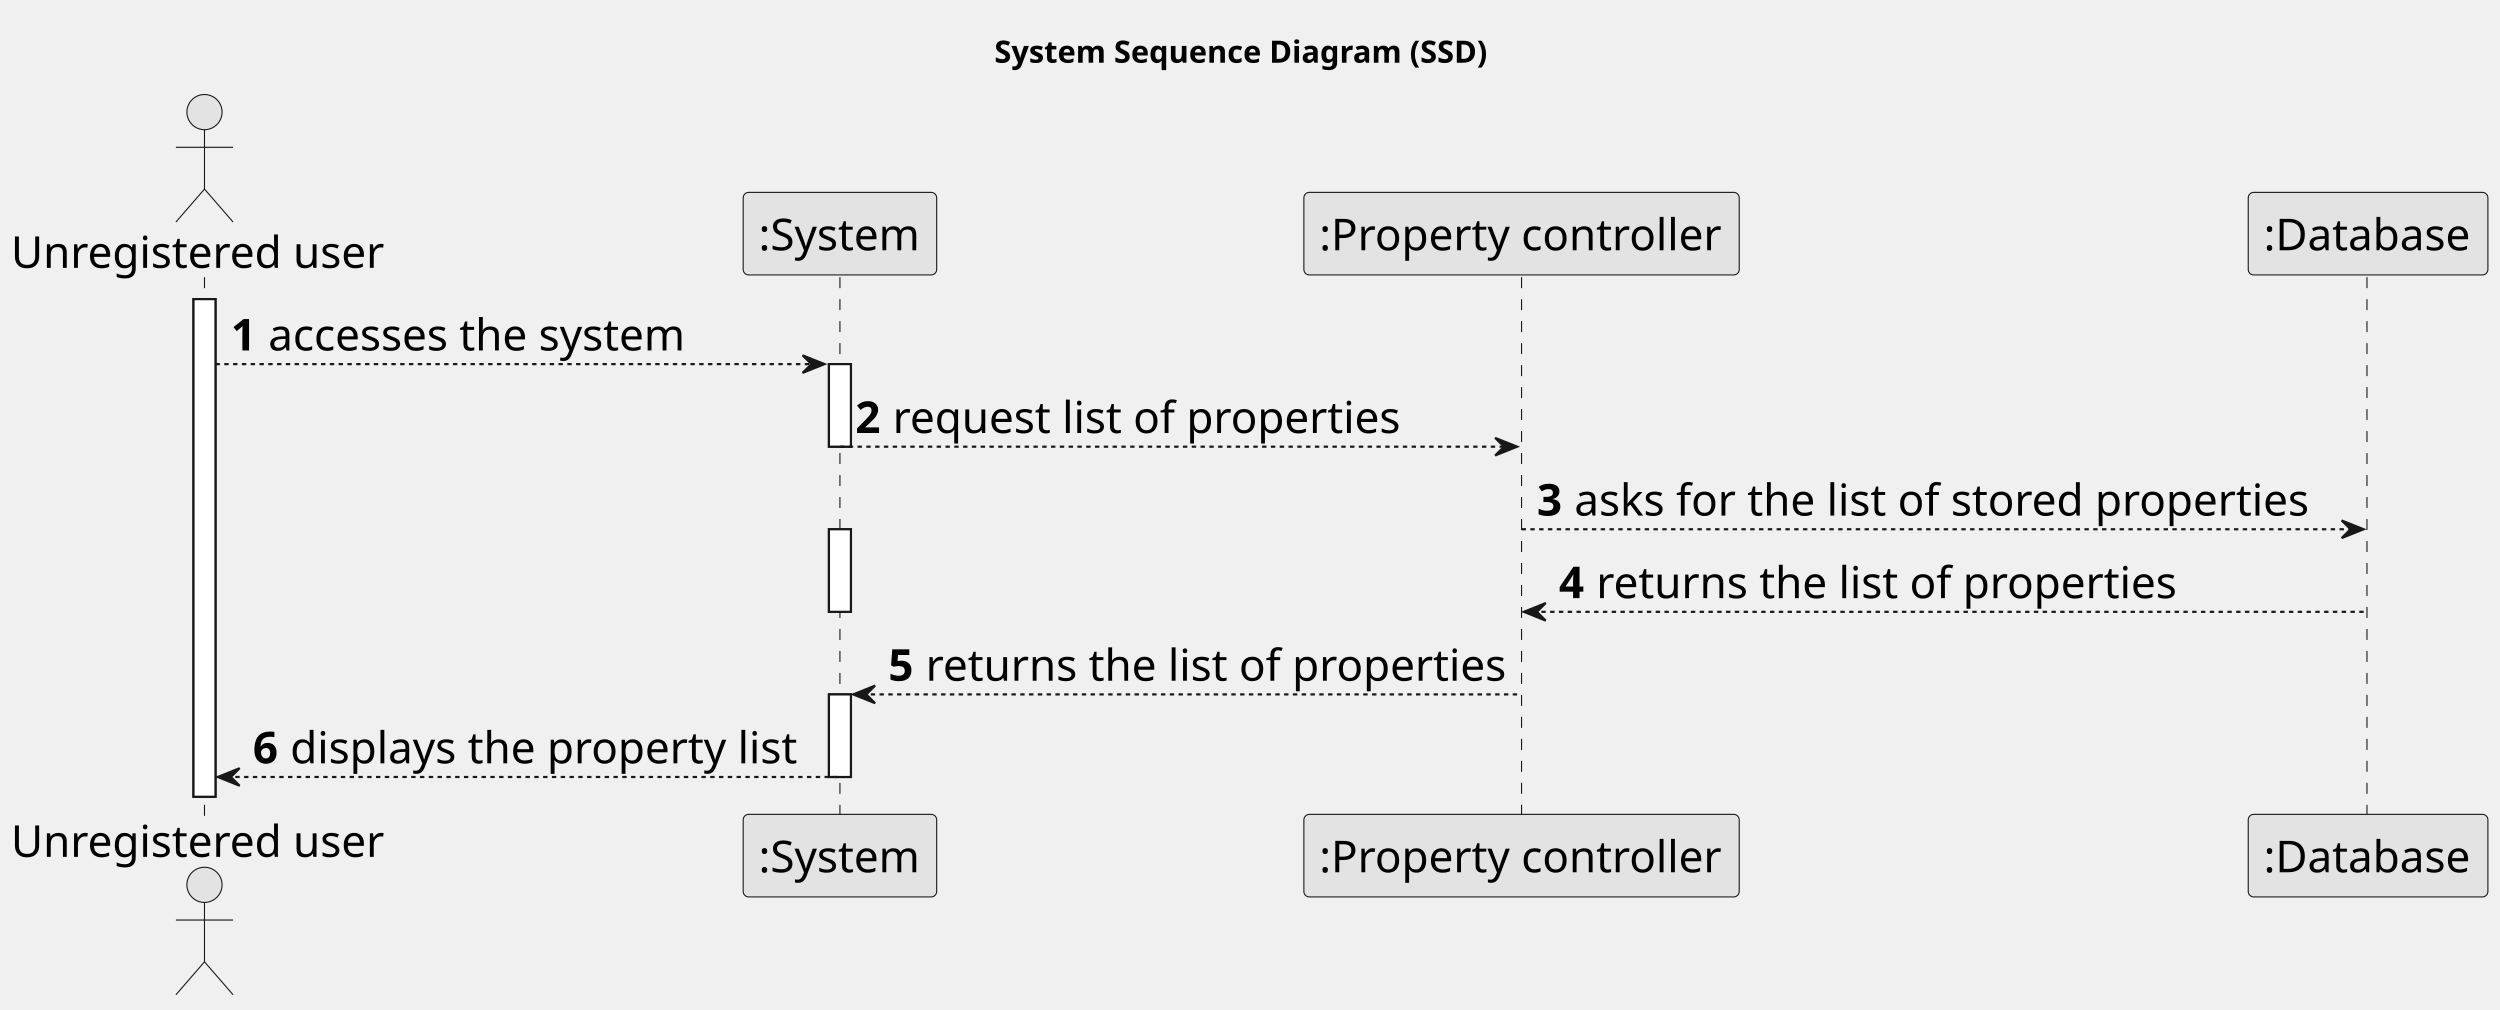
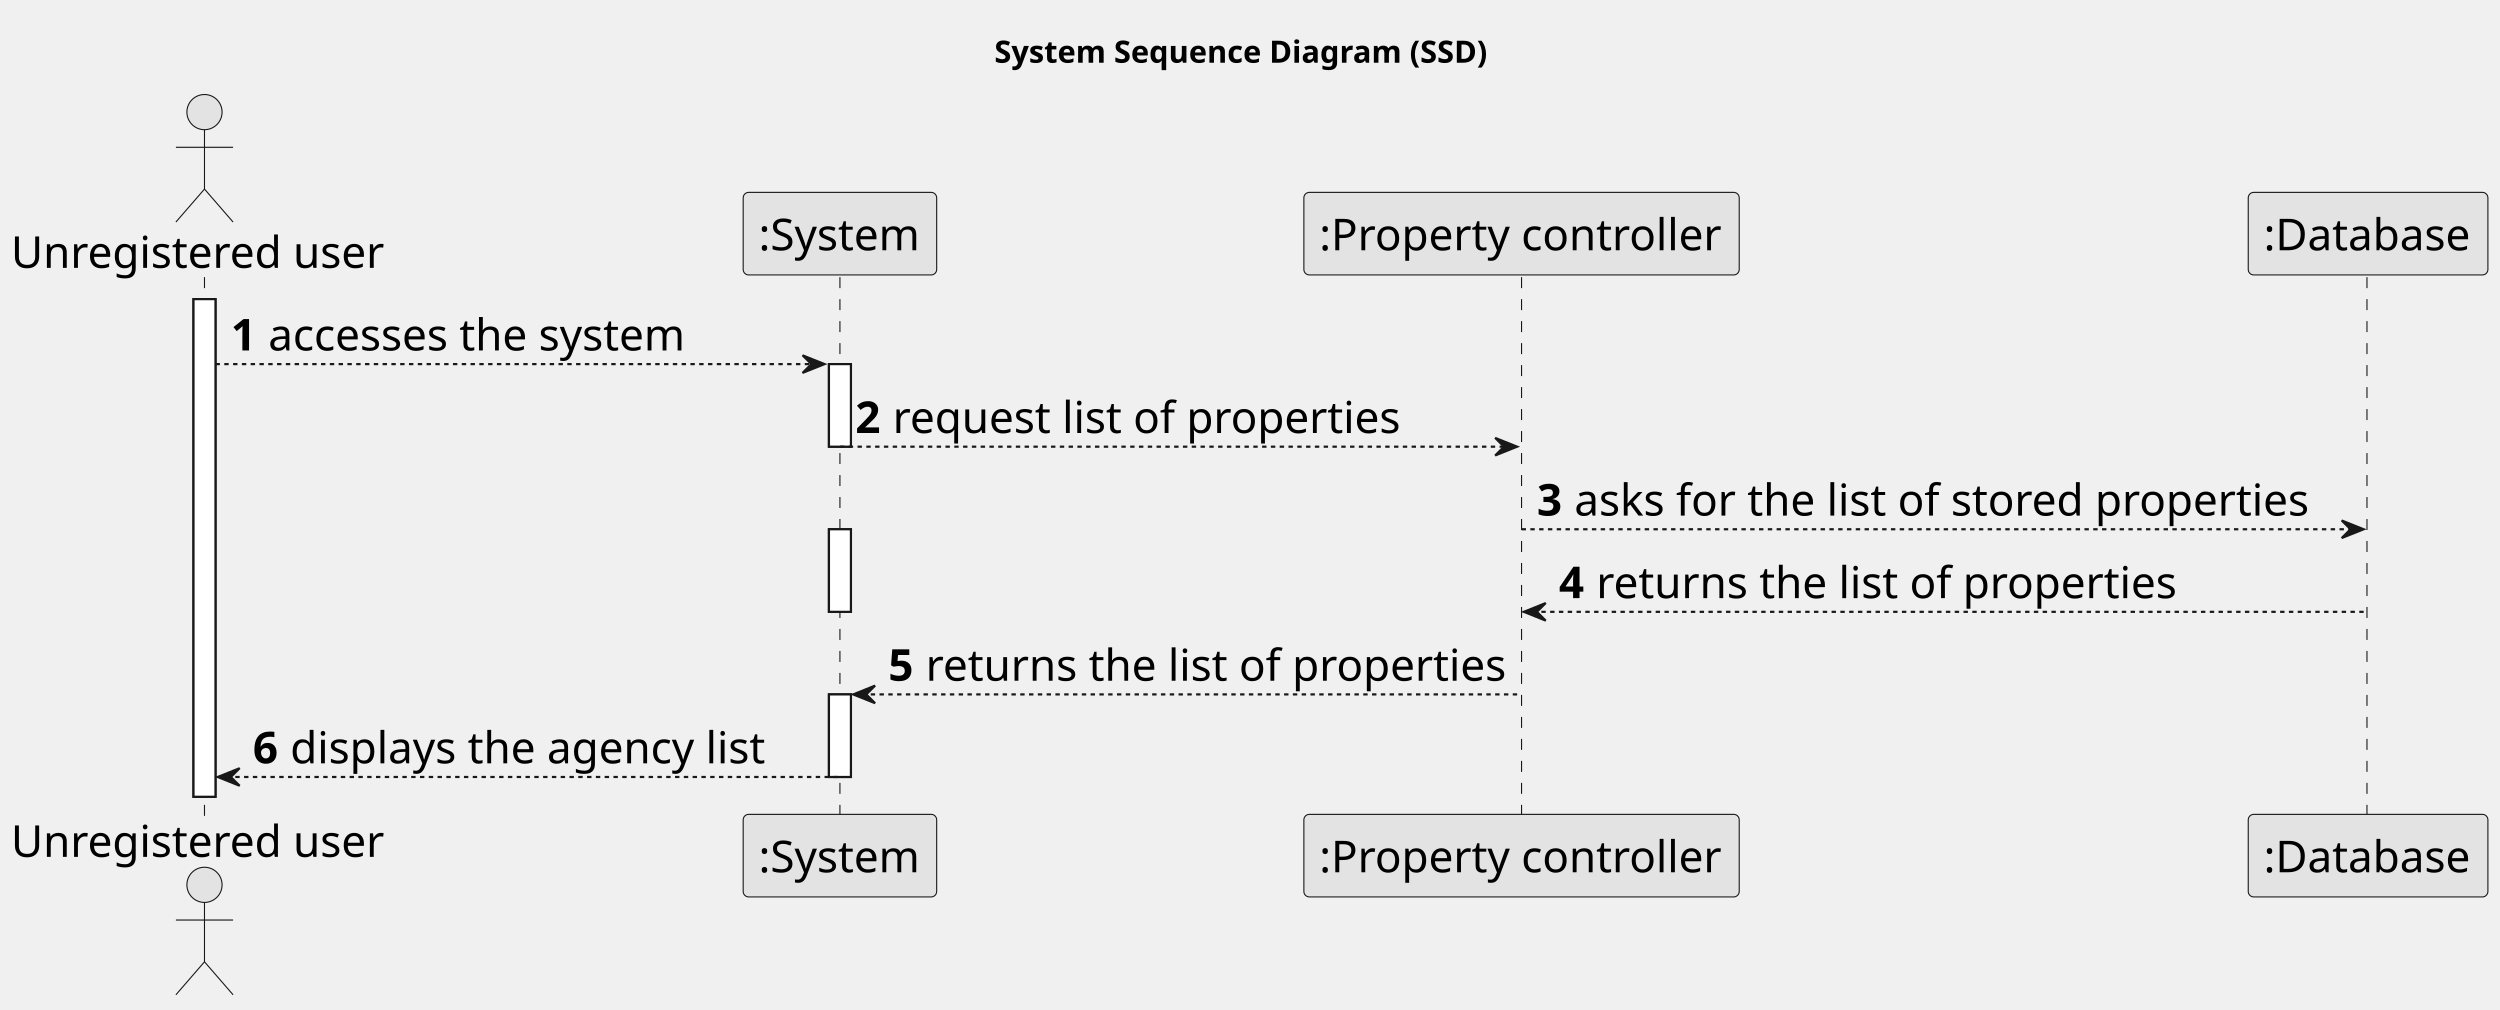
<svg xmlns="http://www.w3.org/2000/svg" contentStyleType="text/css" height="459px" preserveAspectRatio="none" style="width:1137px;height:459px;background:#FFFFFF;" version="1.1" viewBox="0 0 1137 459" width="1137px" zoomAndPan="magnify">
  <defs />
  <g>
    <text fill="#000000" font-family="sans-serif" font-size="14" font-weight="bold" lengthAdjust="spacing" textLength="231" x="452.25" y="28.535">System Sequence Diagram (SSD)</text>
    <rect fill="#FFFFFF" height="226.328" style="stroke:#181818;stroke-width:1.0;" width="10" x="88" y="136.043" />
    <rect fill="#FFFFFF" height="37.555" style="stroke:#181818;stroke-width:1.0;" width="10" x="377" y="165.598" />
    <rect fill="#FFFFFF" height="37.555" style="stroke:#181818;stroke-width:1.0;" width="10" x="377" y="240.707" />
    <rect fill="#FFFFFF" height="37.555" style="stroke:#181818;stroke-width:1.0;" width="10" x="377" y="315.816" />
    <line style="stroke:#181818;stroke-width:0.5;stroke-dasharray:5.0,5.0;" x1="93" x2="93" y1="126.043" y2="371.371" />
    <line style="stroke:#181818;stroke-width:0.5;stroke-dasharray:5.0,5.0;" x1="382" x2="382" y1="126.043" y2="371.371" />
    <line style="stroke:#181818;stroke-width:0.5;stroke-dasharray:5.0,5.0;" x1="692" x2="692" y1="126.043" y2="371.371" />
    <line style="stroke:#181818;stroke-width:0.5;stroke-dasharray:5.0,5.0;" x1="1076.5" x2="1076.5" y1="126.043" y2="371.371" />
    <text fill="#000000" font-family="sans-serif" font-size="20" lengthAdjust="spacing" textLength="170" x="5" y="121.824">Unregistered user</text>
    <ellipse cx="93" cy="50.988" fill="#E3E3E3" rx="8" ry="8" style="stroke:#181818;stroke-width:0.5;" />
    <path d="M93,58.988 L93,85.988 M80,66.988 L106,66.988 M93,85.988 L80,100.988 M93,85.988 L106,100.988 " fill="none" style="stroke:#181818;stroke-width:0.5;" />
    <text fill="#000000" font-family="sans-serif" font-size="20" lengthAdjust="spacing" textLength="170" x="5" y="389.707">Unregistered user</text>
    <ellipse cx="93" cy="402.426" fill="#E3E3E3" rx="8" ry="8" style="stroke:#181818;stroke-width:0.5;" />
    <path d="M93,410.426 L93,437.426 M80,418.426 L106,418.426 M93,437.426 L80,452.426 M93,437.426 L106,452.426 " fill="none" style="stroke:#181818;stroke-width:0.5;" />
    <rect fill="#E3E3E3" height="37.555" rx="2.5" ry="2.5" style="stroke:#181818;stroke-width:0.5;" width="88" x="338" y="87.488" />
    <text fill="#000000" font-family="sans-serif" font-size="20" lengthAdjust="spacing" textLength="74" x="345" y="113.824">:System</text>
    <rect fill="#E3E3E3" height="37.555" rx="2.5" ry="2.5" style="stroke:#181818;stroke-width:0.5;" width="88" x="338" y="370.371" />
    <text fill="#000000" font-family="sans-serif" font-size="20" lengthAdjust="spacing" textLength="74" x="345" y="396.707">:System</text>
    <rect fill="#E3E3E3" height="37.555" rx="2.5" ry="2.5" style="stroke:#181818;stroke-width:0.5;" width="198" x="593" y="87.488" />
    <text fill="#000000" font-family="sans-serif" font-size="20" lengthAdjust="spacing" textLength="184" x="600" y="113.824">:Property controller</text>
    <rect fill="#E3E3E3" height="37.555" rx="2.5" ry="2.5" style="stroke:#181818;stroke-width:0.5;" width="198" x="593" y="370.371" />
    <text fill="#000000" font-family="sans-serif" font-size="20" lengthAdjust="spacing" textLength="184" x="600" y="396.707">:Property controller</text>
    <rect fill="#E3E3E3" height="37.555" rx="2.5" ry="2.5" style="stroke:#181818;stroke-width:0.5;" width="109" x="1022.5" y="87.488" />
    <text fill="#000000" font-family="sans-serif" font-size="20" lengthAdjust="spacing" textLength="95" x="1029.5" y="113.824">:Database</text>
    <rect fill="#E3E3E3" height="37.555" rx="2.5" ry="2.5" style="stroke:#181818;stroke-width:0.5;" width="109" x="1022.5" y="370.371" />
    <text fill="#000000" font-family="sans-serif" font-size="20" lengthAdjust="spacing" textLength="95" x="1029.5" y="396.707">:Database</text>
    <rect fill="#FFFFFF" height="226.328" style="stroke:#181818;stroke-width:1.0;" width="10" x="88" y="136.043" />
    <rect fill="#FFFFFF" height="37.555" style="stroke:#181818;stroke-width:1.0;" width="10" x="377" y="165.598" />
    <rect fill="#FFFFFF" height="37.555" style="stroke:#181818;stroke-width:1.0;" width="10" x="377" y="240.707" />
    <rect fill="#FFFFFF" height="37.555" style="stroke:#181818;stroke-width:1.0;" width="10" x="377" y="315.816" />
    <polygon fill="#181818" points="365,161.598,375,165.598,365,169.598,369,165.598" style="stroke:#181818;stroke-width:1.0;" />
    <line style="stroke:#181818;stroke-width:1.0;stroke-dasharray:2.0,2.0;" x1="98" x2="371" y1="165.598" y2="165.598" />
    <text fill="#000000" font-family="sans-serif" font-size="20" font-weight="bold" lengthAdjust="spacing" textLength="13" x="105" y="159.379">1</text>
    <text fill="#000000" font-family="sans-serif" font-size="20" lengthAdjust="spacing" textLength="192" x="122" y="159.379">accesses the system</text>
    <polygon fill="#181818" points="680,199.152,690,203.152,680,207.152,684,203.152" style="stroke:#181818;stroke-width:1.0;" />
    <line style="stroke:#181818;stroke-width:1.0;stroke-dasharray:2.0,2.0;" x1="382" x2="686" y1="203.152" y2="203.152" />
    <text fill="#000000" font-family="sans-serif" font-size="20" font-weight="bold" lengthAdjust="spacing" textLength="13" x="389" y="196.934">2</text>
    <text fill="#000000" font-family="sans-serif" font-size="20" lengthAdjust="spacing" textLength="237" x="406" y="196.934">request list of properties</text>
    <polygon fill="#181818" points="1065,236.707,1075,240.707,1065,244.707,1069,240.707" style="stroke:#181818;stroke-width:1.0;" />
    <line style="stroke:#181818;stroke-width:1.0;stroke-dasharray:2.0,2.0;" x1="692" x2="1071" y1="240.707" y2="240.707" />
    <text fill="#000000" font-family="sans-serif" font-size="20" font-weight="bold" lengthAdjust="spacing" textLength="13" x="699" y="234.488">3</text>
    <text fill="#000000" font-family="sans-serif" font-size="20" lengthAdjust="spacing" textLength="344" x="716" y="234.488">asks for the list of stored properties</text>
    <polygon fill="#181818" points="703,274.262,693,278.262,703,282.262,699,278.262" style="stroke:#181818;stroke-width:1.0;" />
    <line style="stroke:#181818;stroke-width:1.0;stroke-dasharray:2.0,2.0;" x1="697" x2="1076" y1="278.262" y2="278.262" />
    <text fill="#000000" font-family="sans-serif" font-size="20" font-weight="bold" lengthAdjust="spacing" textLength="13" x="709" y="272.043">4</text>
    <text fill="#000000" font-family="sans-serif" font-size="20" lengthAdjust="spacing" textLength="269" x="726" y="272.043">returns the list of properties</text>
    <polygon fill="#181818" points="398,311.816,388,315.816,398,319.816,394,315.816" style="stroke:#181818;stroke-width:1.0;" />
    <line style="stroke:#181818;stroke-width:1.0;stroke-dasharray:2.0,2.0;" x1="392" x2="691" y1="315.816" y2="315.816" />
    <text fill="#000000" font-family="sans-serif" font-size="20" font-weight="bold" lengthAdjust="spacing" textLength="13" x="404" y="309.598">5</text>
    <text fill="#000000" font-family="sans-serif" font-size="20" lengthAdjust="spacing" textLength="269" x="421" y="309.598">returns the list of properties</text>
    <polygon fill="#181818" points="109,349.371,99,353.371,109,357.371,105,353.371" style="stroke:#181818;stroke-width:1.0;" />
    <line style="stroke:#181818;stroke-width:1.0;stroke-dasharray:2.0,2.0;" x1="103" x2="381" y1="353.371" y2="353.371" />
    <text fill="#000000" font-family="sans-serif" font-size="20" font-weight="bold" lengthAdjust="spacing" textLength="13" x="115" y="347.152">6</text>
-     <text fill="#000000" font-family="sans-serif" font-size="20" lengthAdjust="spacing" textLength="238" x="132" y="347.152">displays the property list</text>
+     <text fill="#000000" font-family="sans-serif" font-size="20" lengthAdjust="spacing" textLength="238" x="132" y="347.152">displays the agency list</text>
  </g>
</svg>
